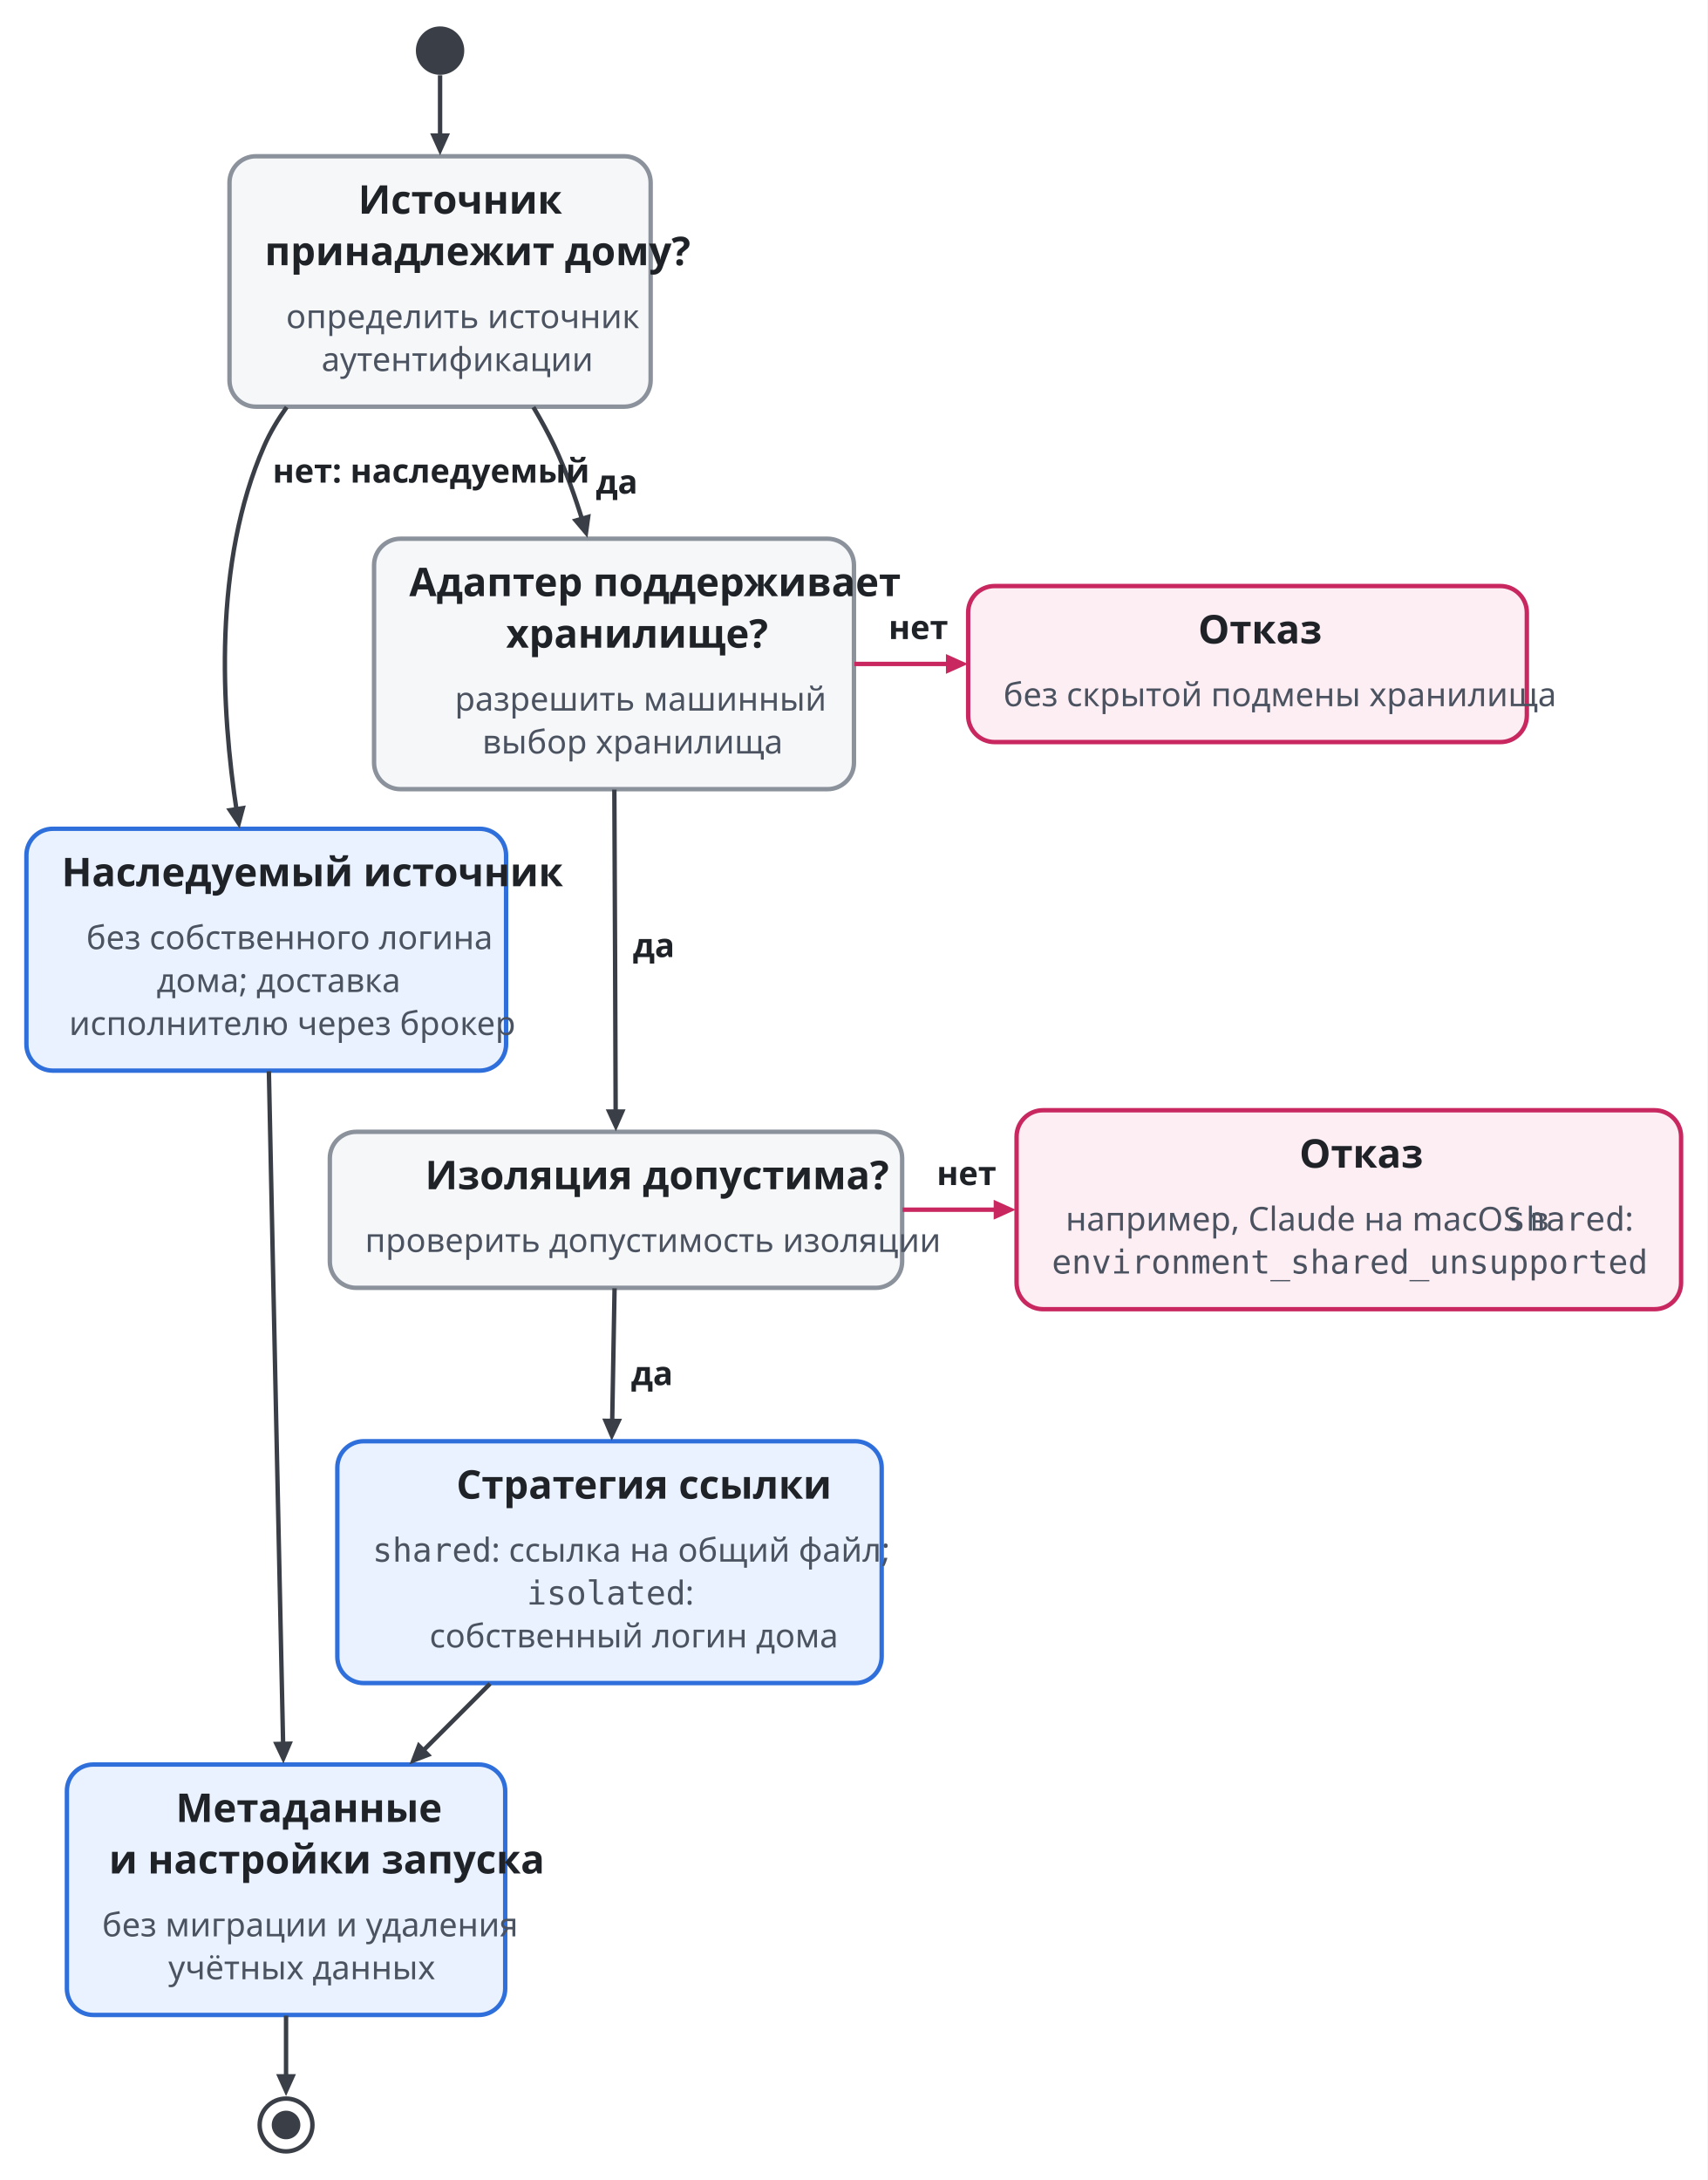
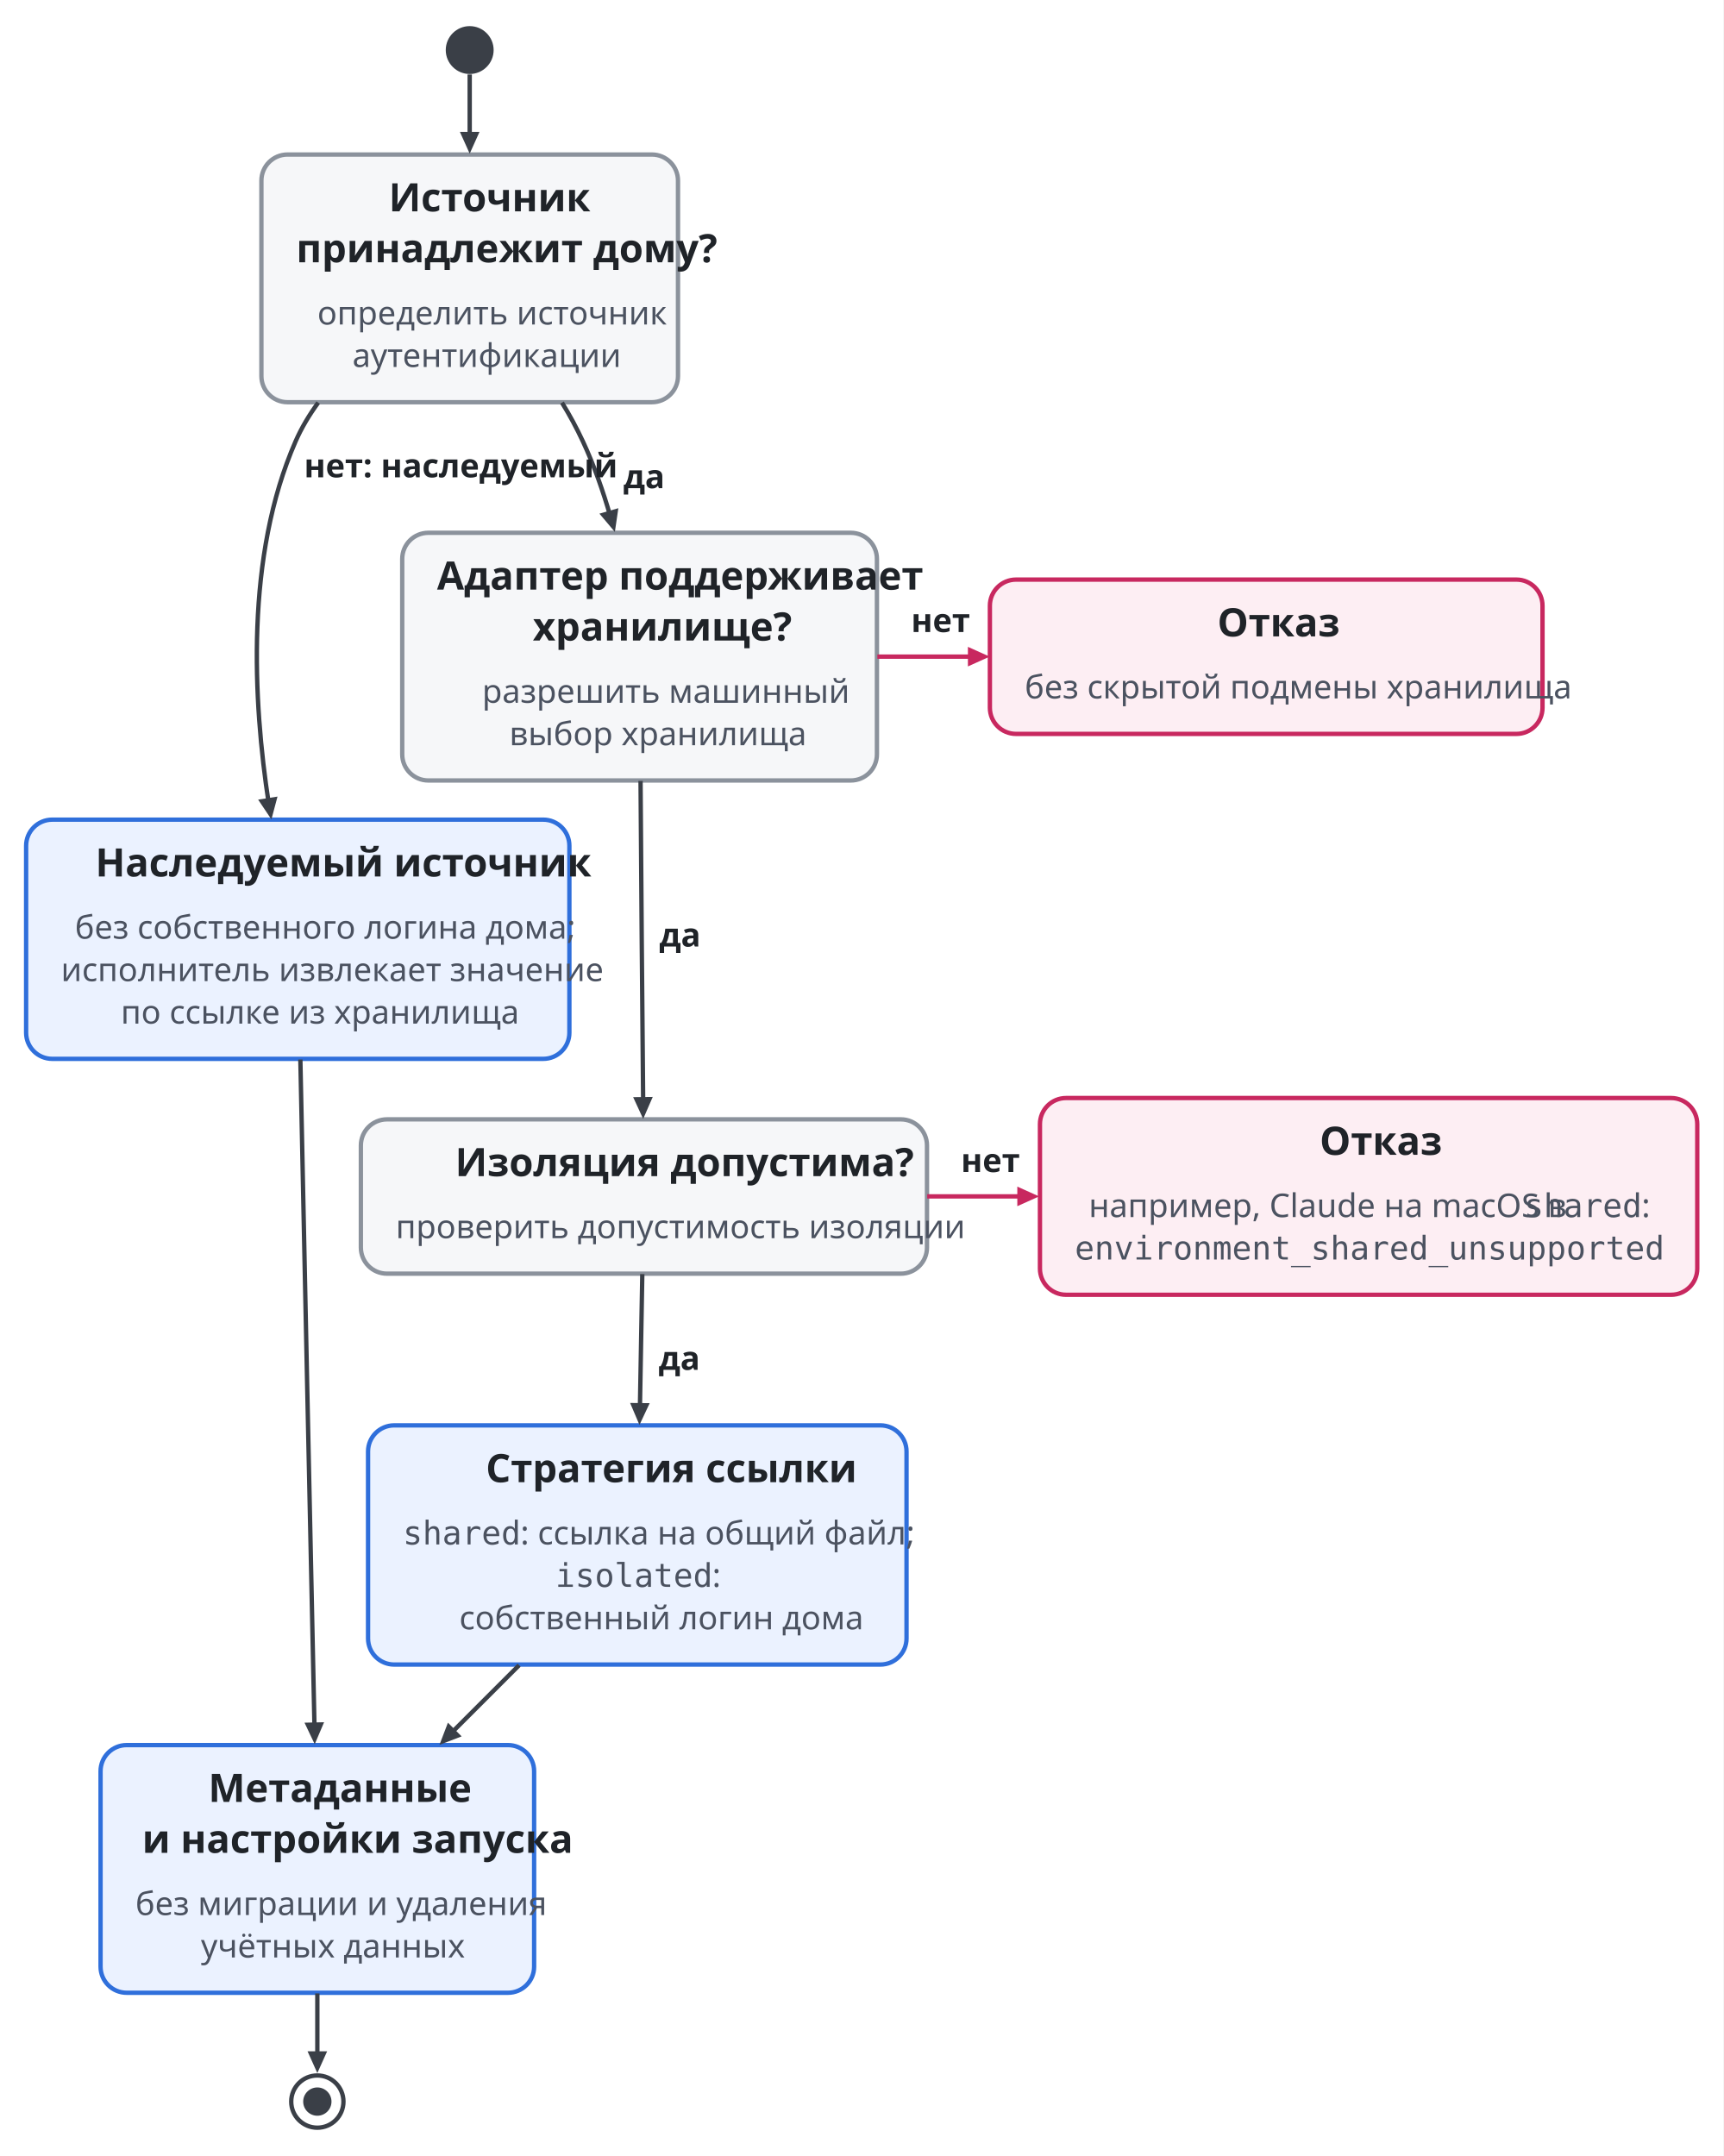
- <svg xmlns="http://www.w3.org/2000/svg" width="776" height="990.6" viewBox="0 0 776 990.6">
-   <rect width="776" height="990.6" fill="#ffffff" />
+ <svg xmlns="http://www.w3.org/2000/svg" width="791.8" height="990.6" viewBox="0 0 791.8 990.6">
+   <rect width="791.8" height="990.6" fill="#ffffff" />
  <g transform="translate(12 12)">
-     <circle cx="188" cy="11" r="11" fill="#3a3f47" class="box" data-id="start" />
-     <rect x="92.3" y="59" width="191.4" height="113.8" rx="12" fill="#f6f7f9" stroke="#8b929c" stroke-width="2" class="box" data-id="q_home" />
-     <text x="150.8" y="85.1" font-size="18" fill="#1f2328">
+     <circle cx="203.8" cy="11" r="11" fill="#3a3f47" class="box" data-id="start" />
+     <rect x="108.1" y="59" width="191.4" height="113.8" rx="12" fill="#f6f7f9" stroke="#8b929c" stroke-width="2" class="box" data-id="q_home" />
+     <text x="166.6" y="85.1" font-size="18" fill="#1f2328">
      <tspan font-family="PT Sans, sans-serif" font-weight="bold">Источник</tspan>
    </text>
-     <text x="108.3" y="108.5" font-size="18" fill="#1f2328">
+     <text x="124.1" y="108.5" font-size="18" fill="#1f2328">
      <tspan font-family="PT Sans, sans-serif" font-weight="bold">принадлежит дому?</tspan>
    </text>
-     <text x="118" y="137.1" font-size="15" fill="#4b5260">
+     <text x="133.8" y="137.1" font-size="15" fill="#4b5260">
      <tspan font-family="PT Sans, sans-serif">определить источник</tspan>
    </text>
-     <text x="134.1" y="156.6" font-size="15" fill="#4b5260">
+     <text x="149.9" y="156.6" font-size="15" fill="#4b5260">
      <tspan font-family="PT Sans, sans-serif">аутентификации</tspan>
    </text>
-     <rect x="0" y="364.6" width="218" height="109.9" rx="12" fill="#ebf2ff" stroke="#2f6fdb" stroke-width="2" class="box" data-id="inherited" />
-     <text x="16" y="390.7" font-size="18" fill="#1f2328">
+     <rect x="0" y="364.6" width="249.6" height="109.9" rx="12" fill="#ebf2ff" stroke="#2f6fdb" stroke-width="2" class="box" data-id="inherited" />
+     <text x="31.8" y="390.7" font-size="18" fill="#1f2328">
      <tspan font-family="PT Sans, sans-serif" font-weight="bold">Наследуемый источник</tspan>
    </text>
-     <text x="27.2" y="419.3" font-size="15" fill="#4b5260">
-       <tspan font-family="PT Sans, sans-serif">без собственного логина</tspan>
+     <text x="22.4" y="419.3" font-size="15" fill="#4b5260">
+       <tspan font-family="PT Sans, sans-serif">без собственного логина дома;</tspan>
    </text>
-     <text x="59.2" y="438.8" font-size="15" fill="#4b5260">
-       <tspan font-family="PT Sans, sans-serif">дома; доставка</tspan>
+     <text x="16" y="438.8" font-size="15" fill="#4b5260">
+       <tspan font-family="PT Sans, sans-serif">исполнитель извлекает значение</tspan>
    </text>
-     <text x="19.4" y="458.3" font-size="15" fill="#4b5260">
-       <tspan font-family="PT Sans, sans-serif">исполнителю через брокер</tspan>
+     <text x="43.5" y="458.3" font-size="15" fill="#4b5260">
+       <tspan font-family="PT Sans, sans-serif">по ссылке из хранилища</tspan>
    </text>
-     <rect x="158" y="232.8" width="218.1" height="113.8" rx="12" fill="#f6f7f9" stroke="#8b929c" stroke-width="2" class="box" data-id="q_adapter" />
-     <text x="174" y="258.9" font-size="18" fill="#1f2328">
+     <rect x="172.8" y="232.8" width="218.1" height="113.8" rx="12" fill="#f6f7f9" stroke="#8b929c" stroke-width="2" class="box" data-id="q_adapter" />
+     <text x="188.8" y="258.9" font-size="18" fill="#1f2328">
      <tspan font-family="PT Sans, sans-serif" font-weight="bold">Адаптер поддерживает</tspan>
    </text>
-     <text x="218" y="282.3" font-size="18" fill="#1f2328">
+     <text x="232.8" y="282.3" font-size="18" fill="#1f2328">
      <tspan font-family="PT Sans, sans-serif" font-weight="bold">хранилище?</tspan>
    </text>
-     <text x="194.7" y="310.9" font-size="15" fill="#4b5260">
+     <text x="209.5" y="310.9" font-size="15" fill="#4b5260">
      <tspan font-family="PT Sans, sans-serif">разрешить машинный</tspan>
    </text>
-     <text x="207.2" y="330.4" font-size="15" fill="#4b5260">
+     <text x="222" y="330.4" font-size="15" fill="#4b5260">
      <tspan font-family="PT Sans, sans-serif">выбор хранилища</tspan>
    </text>
-     <rect x="428" y="254.3" width="253.9" height="70.9" rx="12" fill="#fdeef3" stroke="#c8285f" stroke-width="2" class="box" data-id="no_store" />
-     <text x="532.5" y="280.4" font-size="18" fill="#1f2328">
+     <rect x="442.8" y="254.3" width="253.9" height="70.9" rx="12" fill="#fdeef3" stroke="#c8285f" stroke-width="2" class="box" data-id="no_store" />
+     <text x="547.3" y="280.4" font-size="18" fill="#1f2328">
      <tspan font-family="PT Sans, sans-serif" font-weight="bold">Отказ</tspan>
    </text>
-     <text x="444" y="308.9" font-size="15" fill="#4b5260">
+     <text x="458.8" y="308.9" font-size="15" fill="#4b5260">
      <tspan font-family="PT Sans, sans-serif">без скрытой подмены хранилища</tspan>
    </text>
-     <rect x="137.9" y="502.3" width="260.1" height="70.9" rx="12" fill="#f6f7f9" stroke="#8b929c" stroke-width="2" class="box" data-id="q_iso" />
-     <text x="181.2" y="528.4" font-size="18" fill="#1f2328">
+     <rect x="153.8" y="502.3" width="260.1" height="70.9" rx="12" fill="#f6f7f9" stroke="#8b929c" stroke-width="2" class="box" data-id="q_iso" />
+     <text x="197.1" y="528.4" font-size="18" fill="#1f2328">
      <tspan font-family="PT Sans, sans-serif" font-weight="bold">Изоляция допустима?</tspan>
    </text>
-     <text x="153.9" y="556.9" font-size="15" fill="#4b5260">
+     <text x="169.8" y="556.9" font-size="15" fill="#4b5260">
      <tspan font-family="PT Sans, sans-serif">проверить допустимость изоляции</tspan>
    </text>
-     <rect x="450" y="492.5" width="302" height="90.4" rx="12" fill="#fdeef3" stroke="#c8285f" stroke-width="2" class="box" data-id="no_iso" />
-     <text x="578.5" y="518.6" font-size="18" fill="#1f2328">
+     <rect x="465.8" y="492.5" width="302" height="90.4" rx="12" fill="#fdeef3" stroke="#c8285f" stroke-width="2" class="box" data-id="no_iso" />
+     <text x="594.3" y="518.6" font-size="18" fill="#1f2328">
      <tspan font-family="PT Sans, sans-serif" font-weight="bold">Отказ</tspan>
    </text>
-     <text x="472.3" y="547.2" font-size="15" fill="#4b5260">
+     <text x="488.2" y="547.2" font-size="15" fill="#4b5260">
      <tspan font-family="PT Sans, sans-serif">например, Claude на macOS в</tspan>
-       <tspan x="672.4" font-family="PT Mono, monospace">shared</tspan>
-       <tspan x="726.4" font-family="PT Sans, sans-serif">:</tspan>
+       <tspan x="688.2" font-family="PT Mono, monospace">shared</tspan>
+       <tspan x="742.2" font-family="PT Sans, sans-serif">:</tspan>
    </text>
-     <text x="466" y="566.7" font-size="15" fill="#4b5260">
+     <text x="481.8" y="566.7" font-size="15" fill="#4b5260">
      <tspan font-family="PT Mono, monospace">environment_shared_unsupported</tspan>
    </text>
-     <rect x="141.3" y="642.9" width="247.4" height="109.9" rx="12" fill="#ebf2ff" stroke="#2f6fdb" stroke-width="2" class="box" data-id="link" />
-     <text x="195.4" y="669" font-size="18" fill="#1f2328">
+     <rect x="157.1" y="642.9" width="247.4" height="109.9" rx="12" fill="#ebf2ff" stroke="#2f6fdb" stroke-width="2" class="box" data-id="link" />
+     <text x="211.2" y="669" font-size="18" fill="#1f2328">
      <tspan font-family="PT Sans, sans-serif" font-weight="bold">Стратегия ссылки</tspan>
    </text>
-     <text x="157.3" y="697.6" font-size="15" fill="#4b5260">
+     <text x="173.1" y="697.6" font-size="15" fill="#4b5260">
      <tspan font-family="PT Mono, monospace">shared</tspan>
-       <tspan x="211.3" font-family="PT Sans, sans-serif">: ссылка на общий файл;</tspan>
+       <tspan x="227.1" font-family="PT Sans, sans-serif">: ссылка на общий файл;</tspan>
    </text>
-     <text x="227.4" y="717.1" font-size="15" fill="#4b5260">
+     <text x="243.2" y="717.1" font-size="15" fill="#4b5260">
      <tspan font-family="PT Mono, monospace">isolated</tspan>
-       <tspan x="299.4" font-family="PT Sans, sans-serif">:</tspan>
+       <tspan x="315.2" font-family="PT Sans, sans-serif">:</tspan>
    </text>
-     <text x="183.2" y="736.6" font-size="15" fill="#4b5260">
+     <text x="199" y="736.6" font-size="15" fill="#4b5260">
      <tspan font-family="PT Sans, sans-serif">собственный логин дома</tspan>
    </text>
-     <rect x="18.4" y="789.8" width="199.2" height="113.8" rx="12" fill="#ebf2ff" stroke="#2f6fdb" stroke-width="2" class="box" data-id="meta" />
-     <text x="67.9" y="815.9" font-size="18" fill="#1f2328">
+     <rect x="34.2" y="789.8" width="199.2" height="113.8" rx="12" fill="#ebf2ff" stroke="#2f6fdb" stroke-width="2" class="box" data-id="meta" />
+     <text x="83.7" y="815.9" font-size="18" fill="#1f2328">
      <tspan font-family="PT Sans, sans-serif" font-weight="bold">Метаданные</tspan>
    </text>
-     <text x="37.5" y="839.3" font-size="18" fill="#1f2328">
+     <text x="53.3" y="839.3" font-size="18" fill="#1f2328">
      <tspan font-family="PT Sans, sans-serif" font-weight="bold">и настройки запуска</tspan>
    </text>
-     <text x="34.4" y="867.9" font-size="15" fill="#4b5260">
+     <text x="50.2" y="867.9" font-size="15" fill="#4b5260">
      <tspan font-family="PT Sans, sans-serif">без миграции и удаления</tspan>
    </text>
-     <text x="64.5" y="887.4" font-size="15" fill="#4b5260">
+     <text x="80.3" y="887.4" font-size="15" fill="#4b5260">
      <tspan font-family="PT Sans, sans-serif">учётных данных</tspan>
    </text>
-     <circle cx="118" cy="953.6" r="12" fill="#ffffff" stroke="#3a3f47" stroke-width="2" class="box" data-id="end" />
-     <circle cx="118" cy="953.6" r="6.5" fill="#3a3f47" />
-     <path d="M 188 22.2 C 188 29.5 188 39.9 188 51.2 L 188 52.6" fill="none" stroke="#3a3f47" stroke-width="2" class="edge" data-from="start" data-to="q_home" data-edge="e0" />
-     <polygon points="188,58.6 192.5,48.6 183.5,48.6" fill="#3a3f47" />
-     <path d="M 230.4 173 C 233.9 178.9 237.2 184.9 240 190.8 C 245.1 201.7 249.4 213.7 253 225.5 L 253.3 226.6" fill="none" stroke="#3a3f47" stroke-width="2" class="edge" data-from="q_home" data-to="q_adapter" data-edge="e1" />
-     <polygon points="255,232.4 256.5,221.5 247.9,224" fill="#3a3f47" />
+     <circle cx="133.8" cy="953.6" r="12" fill="#ffffff" stroke="#3a3f47" stroke-width="2" class="box" data-id="end" />
+     <circle cx="133.8" cy="953.6" r="6.5" fill="#3a3f47" />
+     <path d="M 203.8 22.2 C 203.8 29.5 203.8 39.9 203.8 51.2 L 203.8 52.6" fill="none" stroke="#3a3f47" stroke-width="2" class="edge" data-from="start" data-to="q_home" data-edge="e0" />
+     <polygon points="203.8,58.6 208.3,48.6 199.3,48.6" fill="#3a3f47" />
+     <path d="M 246.2 173 C 249.8 178.8 253 184.8 255.8 190.8 C 260.9 201.7 265.1 213.7 268.5 225.5 L 268.9 226.6" fill="none" stroke="#3a3f47" stroke-width="2" class="edge" data-from="q_home" data-to="q_adapter" data-edge="e1" />
+     <polygon points="270.5,232.4 272.1,221.5 263.4,224" fill="#3a3f47" />
    <g class="label" data-edge="e1">
-       <text x="258.8" y="212.3" font-size="15" fill="#1f2328">
+       <text x="274.4" y="212.3" font-size="15" fill="#1f2328">
        <tspan font-family="PT Sans, sans-serif" font-weight="bold">да</tspan>
      </text>
    </g>
-     <path d="M 118.3 173 C 114.3 178.6 110.7 184.6 108 190.8 C 84.9 243.5 88.4 309.9 95.7 357.4 L 95.9 358.6" fill="none" stroke="#3a3f47" stroke-width="2" class="edge" data-from="q_home" data-to="inherited" data-edge="e2" />
-     <polygon points="96.9,364.5 99.7,354 90.8,355.4" fill="#3a3f47" />
+     <path d="M 134.2 173 C 130.1 178.6 126.5 184.6 123.8 190.8 C 100.7 243.5 104.2 309.9 111.5 357.4 L 111.7 358.6" fill="none" stroke="#3a3f47" stroke-width="2" class="edge" data-from="q_home" data-to="inherited" data-edge="e2" />
+     <polygon points="112.7,364.5 115.5,354 106.6,355.4" fill="#3a3f47" />
    <g class="label" data-edge="e2">
-       <text x="111.9" y="207.3" font-size="15" fill="#1f2328">
+       <text x="127.7" y="207.3" font-size="15" fill="#1f2328">
        <tspan font-family="PT Sans, sans-serif" font-weight="bold">нет: наследуемый</tspan>
      </text>
    </g>
-     <path d="M 267.2 346.8 C 267.4 391.8 267.7 454 267.8 494.7 L 267.8 496.1" fill="none" stroke="#3a3f47" stroke-width="2" class="edge" data-from="q_adapter" data-to="q_iso" data-edge="e3" />
-     <polygon points="267.9,502.1 272.3,492.1 263.3,492.1" fill="#3a3f47" />
+     <path d="M 282.3 346.8 C 282.6 391.8 283.1 454 283.5 494.7 L 283.5 496.1" fill="none" stroke="#3a3f47" stroke-width="2" class="edge" data-from="q_adapter" data-to="q_iso" data-edge="e3" />
+     <polygon points="283.5,502.1 287.9,492 278.9,492.1" fill="#3a3f47" />
    <g class="label" data-edge="e3">
-       <text x="275.6" y="422.9" font-size="15" fill="#1f2328">
+       <text x="290.9" y="422.9" font-size="15" fill="#1f2328">
        <tspan font-family="PT Sans, sans-serif" font-weight="bold">да</tspan>
      </text>
    </g>
-     <path d="M 376.3 289.7 C 390.8 289.7 405.8 289.7 420.6 289.7 L 421.9 289.7" fill="none" stroke="#c8285f" stroke-width="2" class="edge" data-from="q_adapter" data-to="no_store" data-edge="e4" />
-     <polygon points="427.9,289.7 417.9,285.2 417.9,294.2" fill="#c8285f" />
+     <path d="M 391.1 289.7 C 405.6 289.7 420.6 289.7 435.4 289.7 L 436.7 289.7" fill="none" stroke="#c8285f" stroke-width="2" class="edge" data-from="q_adapter" data-to="no_store" data-edge="e4" />
+     <polygon points="442.7,289.7 432.7,285.2 432.7,294.2" fill="#c8285f" />
    <g class="label" data-edge="e4">
-       <text x="391.8" y="278.4" font-size="15" fill="#1f2328">
+       <text x="406.6" y="278.4" font-size="15" fill="#1f2328">
        <tspan font-family="PT Sans, sans-serif" font-weight="bold">нет</tspan>
      </text>
    </g>
-     <path d="M 267.3 573.4 C 267 591.6 266.6 614.3 266.2 635.3 L 266.1 636.7" fill="none" stroke="#3a3f47" stroke-width="2" class="edge" data-from="q_iso" data-to="link" data-edge="e5" />
-     <polygon points="266,642.7 270.7,632.7 261.7,632.6" fill="#3a3f47" />
+     <path d="M 283.1 573.4 C 282.8 591.6 282.4 614.3 282 635.3 L 282 636.7" fill="none" stroke="#3a3f47" stroke-width="2" class="edge" data-from="q_iso" data-to="link" data-edge="e5" />
+     <polygon points="281.8,642.7 286.5,632.7 277.5,632.6" fill="#3a3f47" />
    <g class="label" data-edge="e5">
-       <text x="274.8" y="617.4" font-size="15" fill="#1f2328">
+       <text x="290.6" y="617.4" font-size="15" fill="#1f2328">
        <tspan font-family="PT Sans, sans-serif" font-weight="bold">да</tspan>
      </text>
    </g>
-     <path d="M 398.2 537.7 C 412.7 537.7 427.6 537.7 442.4 537.7 L 443.6 537.7" fill="none" stroke="#c8285f" stroke-width="2" class="edge" data-from="q_iso" data-to="no_iso" data-edge="e6" />
-     <polygon points="449.6,537.7 439.6,533.2 439.6,542.2" fill="#c8285f" />
+     <path d="M 414 537.7 C 428.5 537.7 443.4 537.7 458.2 537.7 L 459.4 537.7" fill="none" stroke="#c8285f" stroke-width="2" class="edge" data-from="q_iso" data-to="no_iso" data-edge="e6" />
+     <polygon points="465.4,537.7 455.4,533.2 455.4,542.2" fill="#c8285f" />
    <g class="label" data-edge="e6">
-       <text x="413.7" y="526.5" font-size="15" fill="#1f2328">
+       <text x="429.5" y="526.5" font-size="15" fill="#1f2328">
        <tspan font-family="PT Sans, sans-serif" font-weight="bold">нет</tspan>
      </text>
    </g>
-     <path d="M 210.7 753.1 C 200.4 763.4 189.6 774.2 179.2 784.6 L 178.3 785.5" fill="none" stroke="#3a3f47" stroke-width="2" class="edge" data-from="link" data-to="meta" data-edge="e7" />
-     <polygon points="174.1,789.7 184.3,785.8 178,779.5" fill="#3a3f47" />
-     <path d="M 110.2 474.8 C 111.8 553.4 114.9 698.5 116.7 782 L 116.7 783.4" fill="none" stroke="#3a3f47" stroke-width="2" class="edge" data-from="inherited" data-to="meta" data-edge="e8" />
-     <polygon points="116.8,789.4 121.1,779.3 112.1,779.5" fill="#3a3f47" />
-     <path d="M 118 903.9 C 118 914.3 118 924.6 118 933 L 118 934.5" fill="none" stroke="#3a3f47" stroke-width="2" class="edge" data-from="meta" data-to="end" data-edge="e9" />
-     <polygon points="118,940.5 122.5,930.5 113.5,930.5" fill="#3a3f47" />
+     <path d="M 226.5 753.1 C 216.2 763.4 205.4 774.2 195 784.6 L 194.1 785.5" fill="none" stroke="#3a3f47" stroke-width="2" class="edge" data-from="link" data-to="meta" data-edge="e7" />
+     <polygon points="189.9,789.7 200.1,785.8 193.8,779.5" fill="#3a3f47" />
+     <path d="M 126 474.8 C 127.6 553.4 130.7 698.5 132.5 782 L 132.5 783.4" fill="none" stroke="#3a3f47" stroke-width="2" class="edge" data-from="inherited" data-to="meta" data-edge="e8" />
+     <polygon points="132.6,789.4 136.9,779.3 127.9,779.5" fill="#3a3f47" />
+     <path d="M 133.8 903.9 C 133.8 914.3 133.8 924.6 133.8 933 L 133.8 934.5" fill="none" stroke="#3a3f47" stroke-width="2" class="edge" data-from="meta" data-to="end" data-edge="e9" />
+     <polygon points="133.8,940.5 138.3,930.5 129.3,930.5" fill="#3a3f47" />
  </g>
</svg>
